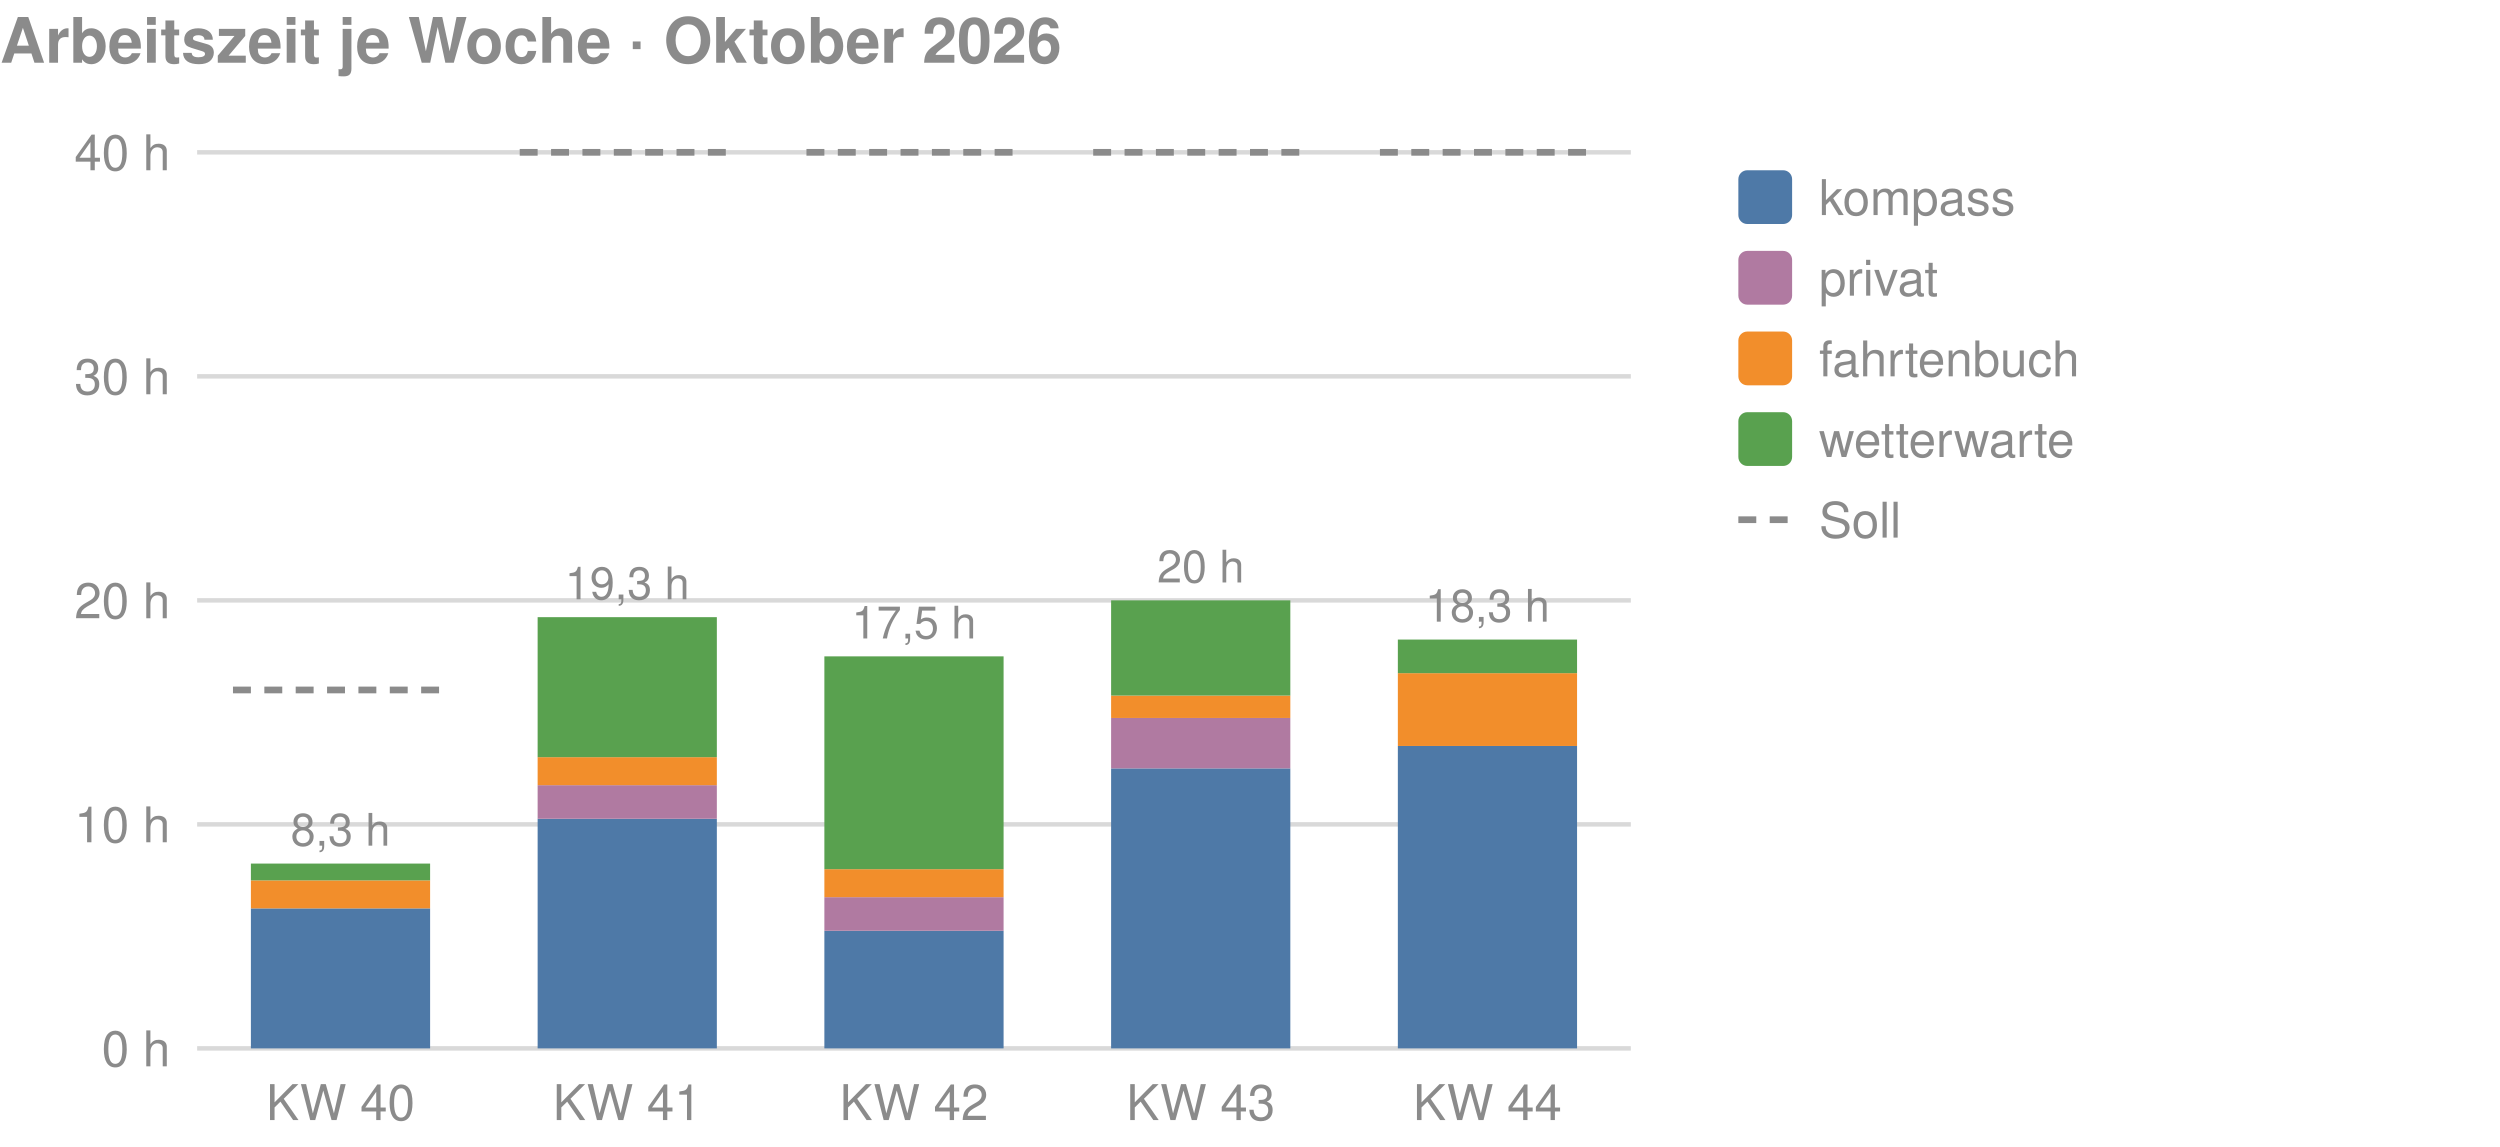
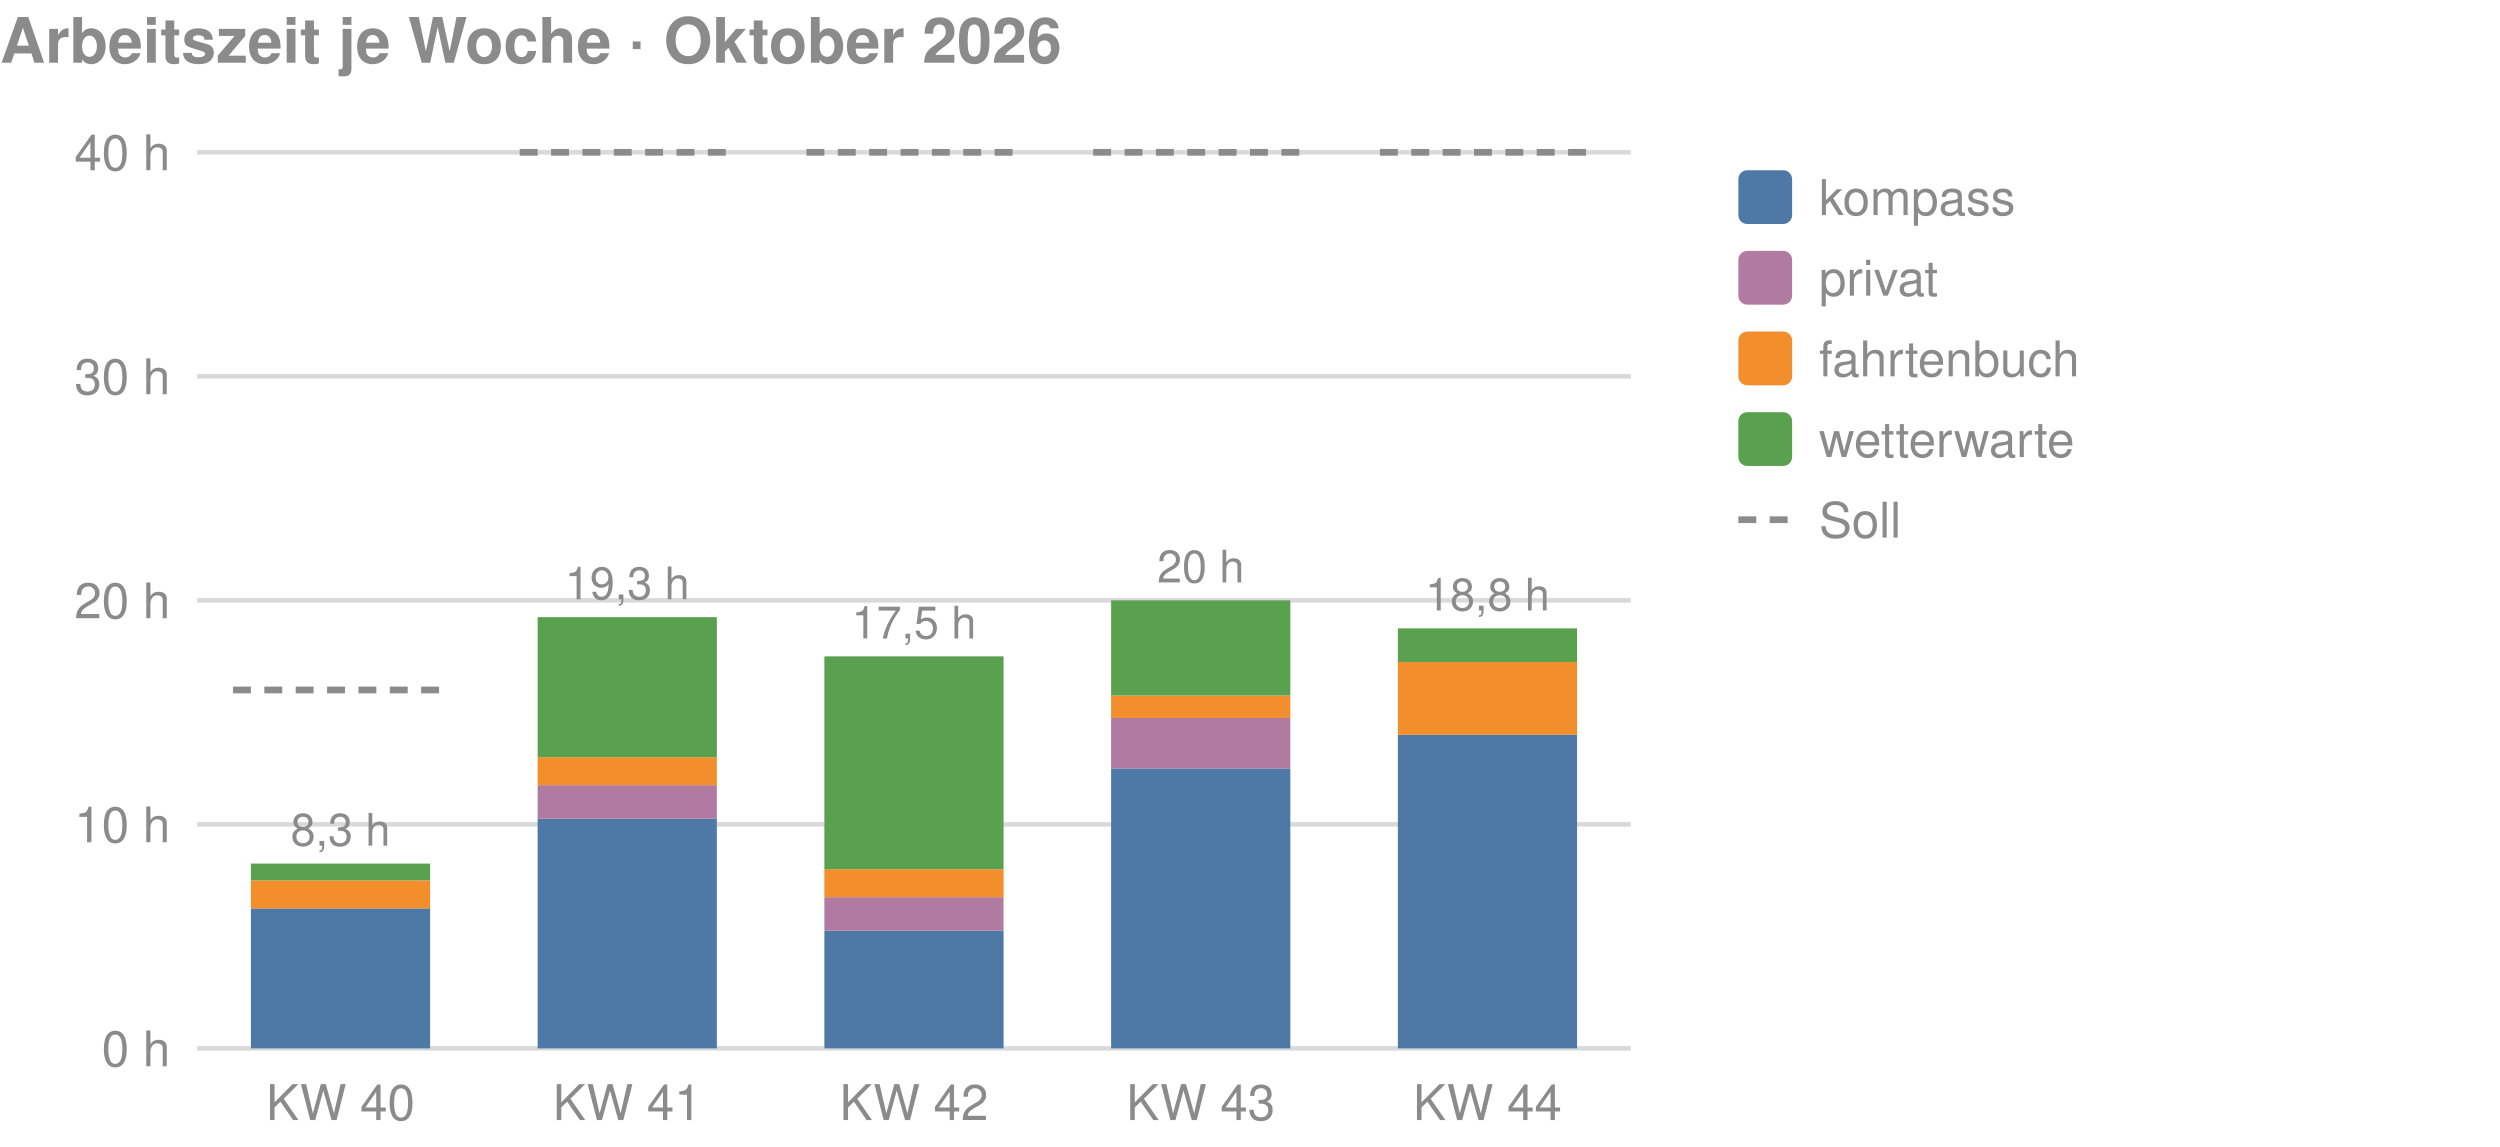
<svg xmlns="http://www.w3.org/2000/svg" width="558" height="256" viewBox="0 0 558 256" font-family="-apple-system, 'Segoe UI', Helvetica, Arial, sans-serif">
  <text x="0" y="14" font-size="14" font-weight="600" fill="#8b8b8b">Arbeitszeit je Woche · Oktober 2026</text>
  <line x1="44" y1="234" x2="364" y2="234" stroke="#7f7f7f" stroke-width="1" stroke-opacity="0.3" />
  <text x="38" y="238" font-size="11" text-anchor="end" fill="#8b8b8b">0 h</text>
  <line x1="44" y1="184" x2="364" y2="184" stroke="#7f7f7f" stroke-width="1" stroke-opacity="0.3" />
  <text x="38" y="188" font-size="11" text-anchor="end" fill="#8b8b8b">10 h</text>
  <line x1="44" y1="134" x2="364" y2="134" stroke="#7f7f7f" stroke-width="1" stroke-opacity="0.3" />
  <text x="38" y="138" font-size="11" text-anchor="end" fill="#8b8b8b">20 h</text>
  <line x1="44" y1="84" x2="364" y2="84" stroke="#7f7f7f" stroke-width="1" stroke-opacity="0.3" />
  <text x="38" y="88" font-size="11" text-anchor="end" fill="#8b8b8b">30 h</text>
  <line x1="44" y1="34" x2="364" y2="34" stroke="#7f7f7f" stroke-width="1" stroke-opacity="0.3" />
  <text x="38" y="38" font-size="11" text-anchor="end" fill="#8b8b8b">40 h</text>
  <rect x="56" y="202.75" width="40" height="31.25" fill="#4e79a7" />
  <rect x="56" y="196.5" width="40" height="6.25" fill="#f28e2b" />
  <rect x="56" y="192.75" width="40" height="3.75" fill="#59a14f" />
  <line x1="52" y1="154" x2="100" y2="154" stroke="#8b8b8b" stroke-width="1.5" stroke-dasharray="4 3" />
  <text x="76" y="250" font-size="11" text-anchor="middle" fill="#8b8b8b">KW 40</text>
  <text x="76" y="188.75" font-size="10" text-anchor="middle" fill="#8b8b8b">8,3 h</text>
  <rect x="120" y="182.75" width="40" height="51.25" fill="#4e79a7" />
  <rect x="120" y="175.25" width="40" height="7.5" fill="#b07aa1" />
  <rect x="120" y="169" width="40" height="6.25" fill="#f28e2b" />
  <rect x="120" y="137.75" width="40" height="31.25" fill="#59a14f" />
  <line x1="116" y1="34" x2="164" y2="34" stroke="#8b8b8b" stroke-width="1.5" stroke-dasharray="4 3" />
  <text x="140" y="250" font-size="11" text-anchor="middle" fill="#8b8b8b">KW 41</text>
  <text x="140" y="133.75" font-size="10" text-anchor="middle" fill="#8b8b8b">19,3 h</text>
  <rect x="184" y="207.75" width="40" height="26.25" fill="#4e79a7" />
  <rect x="184" y="200.25" width="40" height="7.5" fill="#b07aa1" />
  <rect x="184" y="194" width="40" height="6.25" fill="#f28e2b" />
  <rect x="184" y="146.5" width="40" height="47.5" fill="#59a14f" />
  <line x1="180" y1="34" x2="228" y2="34" stroke="#8b8b8b" stroke-width="1.5" stroke-dasharray="4 3" />
  <text x="204" y="250" font-size="11" text-anchor="middle" fill="#8b8b8b">KW 42</text>
  <text x="204" y="142.5" font-size="10" text-anchor="middle" fill="#8b8b8b">17,5 h</text>
  <rect x="248" y="171.5" width="40" height="62.5" fill="#4e79a7" />
  <rect x="248" y="160.25" width="40" height="11.25" fill="#b07aa1" />
  <rect x="248" y="155.25" width="40" height="5" fill="#f28e2b" />
  <rect x="248" y="134" width="40" height="21.25" fill="#59a14f" />
  <line x1="244" y1="34" x2="292" y2="34" stroke="#8b8b8b" stroke-width="1.5" stroke-dasharray="4 3" />
  <text x="268" y="250" font-size="11" text-anchor="middle" fill="#8b8b8b">KW 43</text>
  <text x="268" y="130" font-size="10" text-anchor="middle" fill="#8b8b8b">20 h</text>
-   <rect x="312" y="166.5" width="40" height="67.5" fill="#4e79a7" />
-   <rect x="312" y="150.25" width="40" height="16.25" fill="#f28e2b" />
-   <rect x="312" y="142.75" width="40" height="7.5" fill="#59a14f" />
+   <rect x="312" y="164" width="40" height="70" fill="#4e79a7" />
+   <rect x="312" y="147.75" width="40" height="16.25" fill="#f28e2b" />
+   <rect x="312" y="140.25" width="40" height="7.5" fill="#59a14f" />
  <line x1="308" y1="34" x2="356" y2="34" stroke="#8b8b8b" stroke-width="1.5" stroke-dasharray="4 3" />
  <text x="332" y="250" font-size="11" text-anchor="middle" fill="#8b8b8b">KW 44</text>
-   <text x="332" y="138.75" font-size="10" text-anchor="middle" fill="#8b8b8b">18,3 h</text>
+   <text x="332" y="136.25" font-size="10" text-anchor="middle" fill="#8b8b8b">18,8 h</text>
  <rect x="388" y="38" width="12" height="12" rx="2" fill="#4e79a7" />
  <text x="406" y="48" font-size="11" fill="#8b8b8b">kompass</text>
  <rect x="388" y="56" width="12" height="12" rx="2" fill="#b07aa1" />
  <text x="406" y="66" font-size="11" fill="#8b8b8b">privat</text>
  <rect x="388" y="74" width="12" height="12" rx="2" fill="#f28e2b" />
  <text x="406" y="84" font-size="11" fill="#8b8b8b">fahrtenbuch</text>
  <rect x="388" y="92" width="12" height="12" rx="2" fill="#59a14f" />
  <text x="406" y="102" font-size="11" fill="#8b8b8b">wetterwarte</text>
  <line x1="388" y1="116" x2="400" y2="116" stroke="#8b8b8b" stroke-width="1.5" stroke-dasharray="4 3" />
  <text x="406" y="120" font-size="11" fill="#8b8b8b">Soll</text>
</svg>
